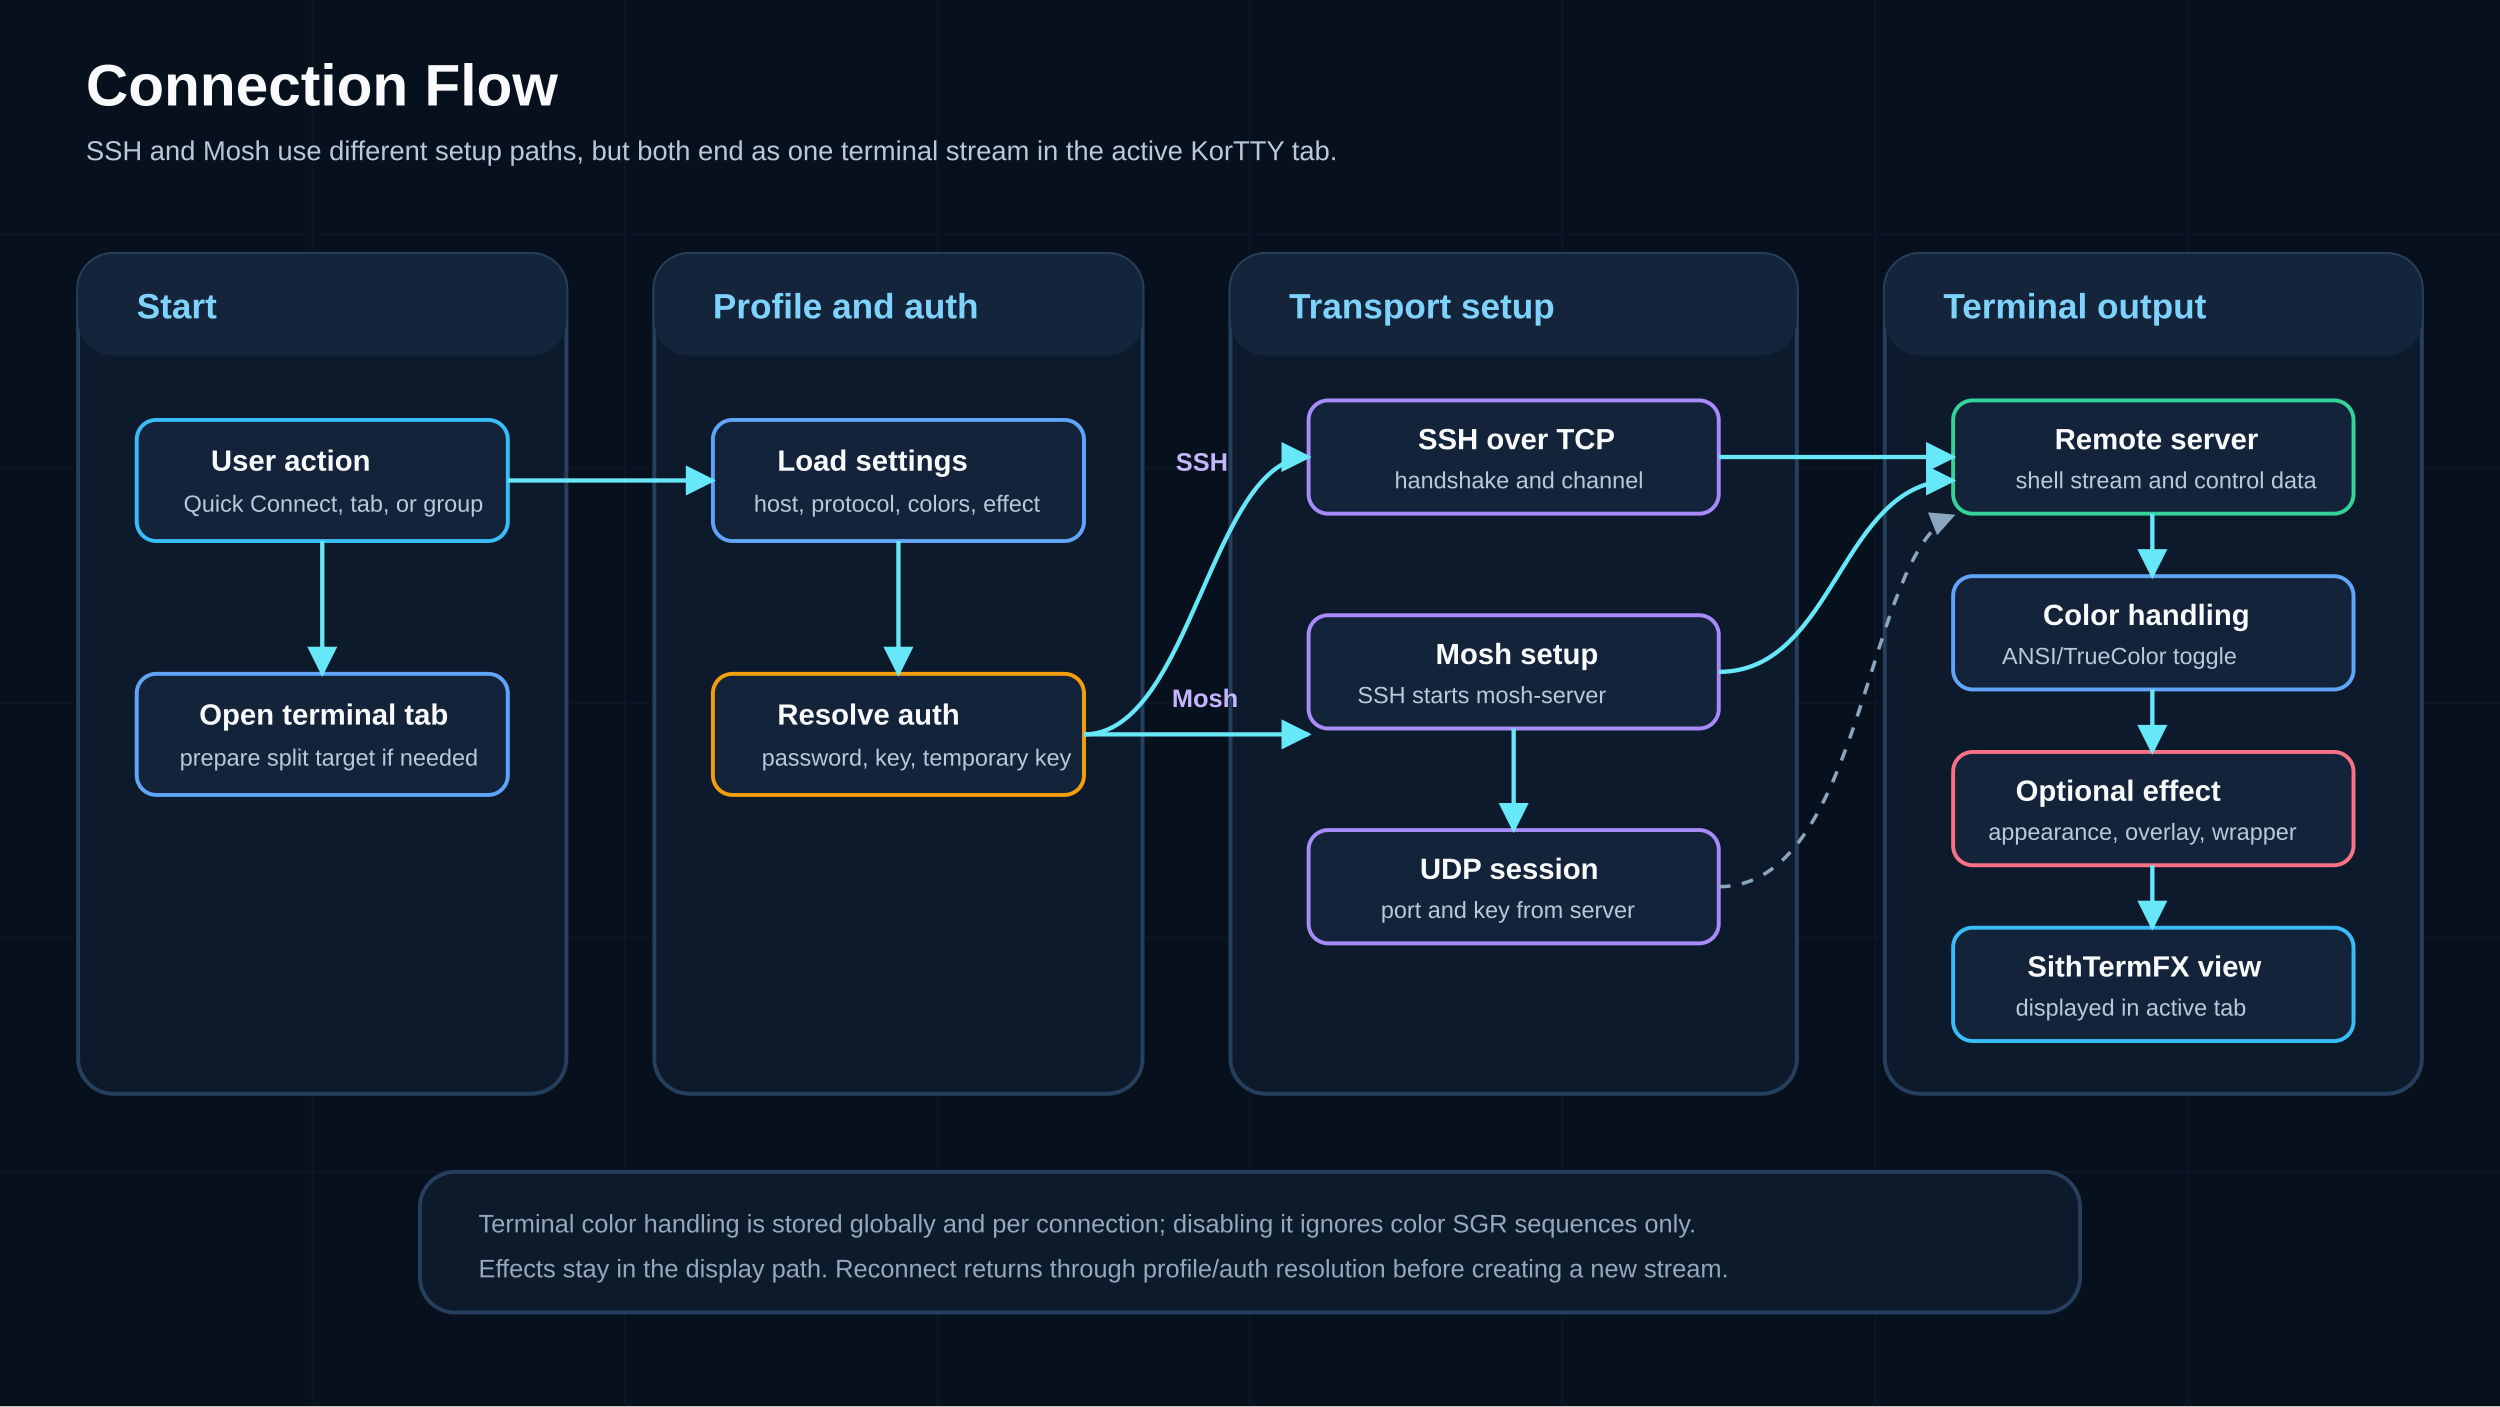
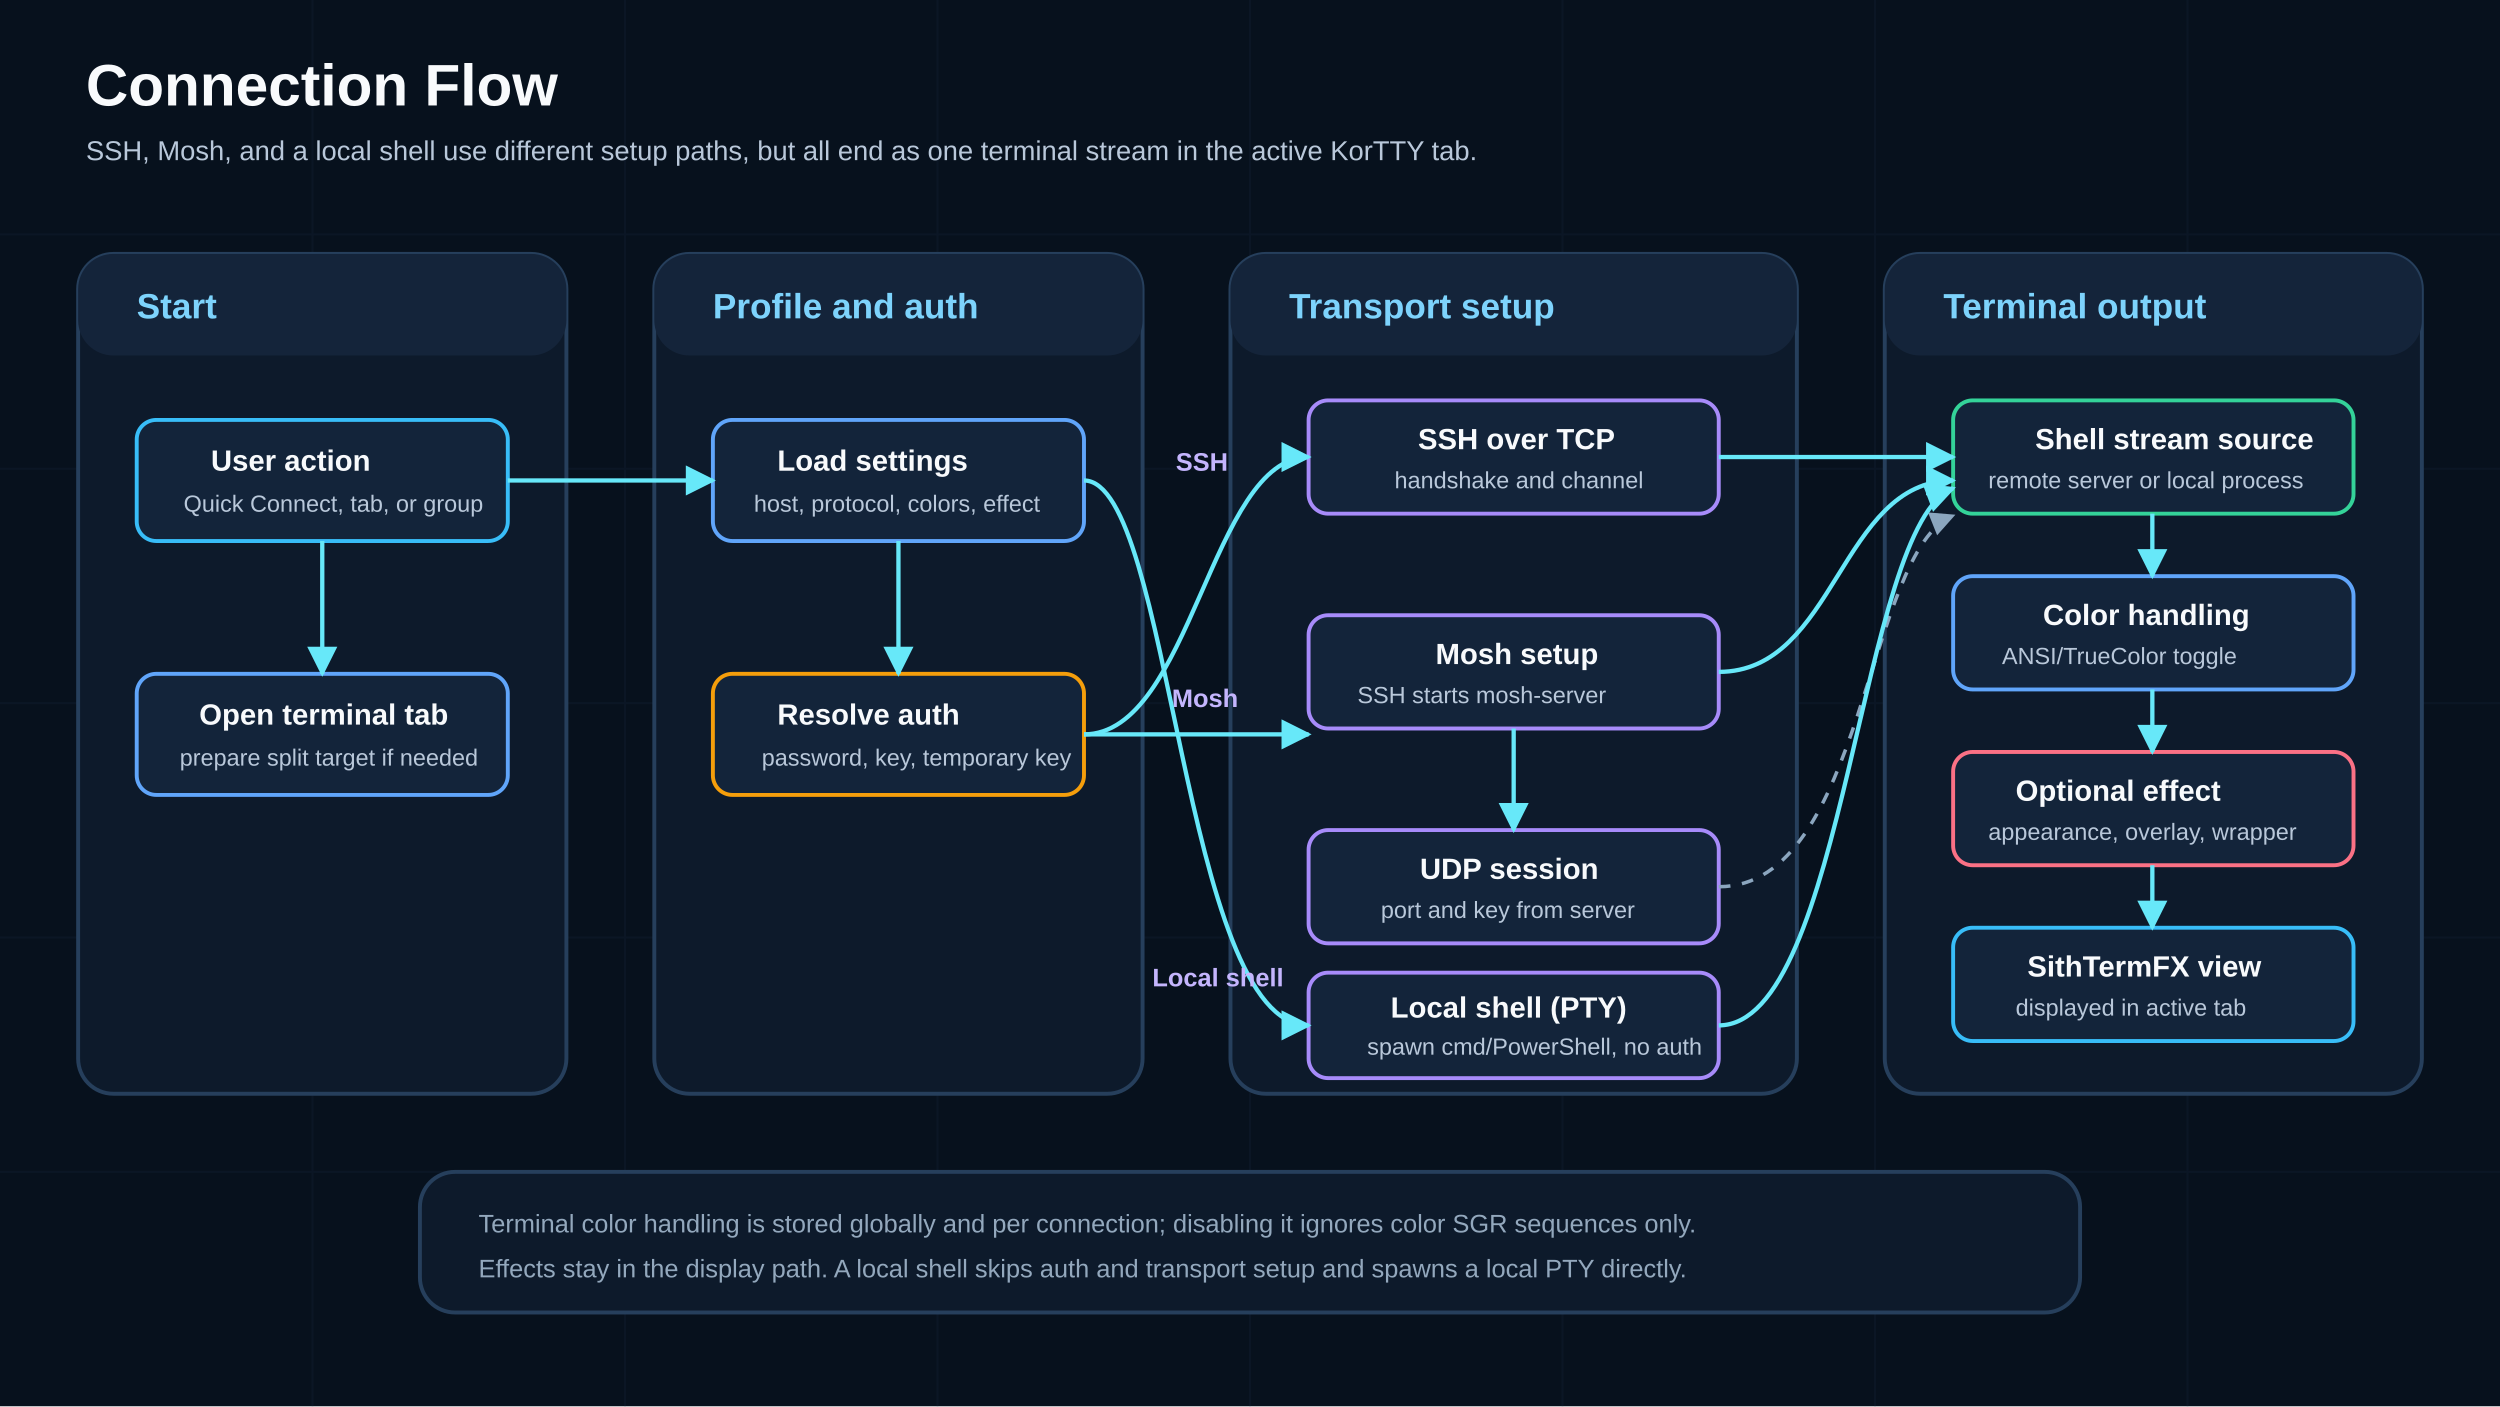
<svg xmlns="http://www.w3.org/2000/svg" viewBox="0 0 1280 720" role="img" aria-labelledby="title desc">
  <defs>
    <marker id="arrow" viewBox="0 0 10 10" refX="9" refY="5" markerWidth="7" markerHeight="7" orient="auto-start-reverse">
      <path d="M 0 0 L 10 5 L 0 10 z" fill="#67e8f9" />
    </marker>
    <marker id="softArrow" viewBox="0 0 10 10" refX="9" refY="5" markerWidth="7" markerHeight="7" orient="auto-start-reverse">
      <path d="M 0 0 L 10 5 L 0 10 z" fill="#8ba6bf" />
    </marker>
    <style>
      text{font-family:Arial,Helvetica,sans-serif;fill:#e6f3ff;font-size:16px}
      .bg{fill:#07111d}
      .grid{stroke:#14243a;stroke-width:1}
      .title{font-size:30px;font-weight:700;fill:#f8fafc}
      .subtitle{font-size:14px;fill:#b9c8da}
      .lane{fill:#0d1a2b;stroke:#263f5c;stroke-width:2;rx:18}
      .laneHeader{fill:#14243a;stroke:#263f5c;stroke-width:0;rx:18}
      .laneTitle{font-size:18px;font-weight:700;fill:#7dd3fc}
      .box{fill:#13243a;stroke:#38bdf8;stroke-width:2;rx:10}
      .profile{stroke:#60a5fa}
      .security{stroke:#f59e0b}
      .transport{stroke:#a78bfa}
      .remote{stroke:#34d399}
      .effect{stroke:#fb7185}
      .label{font-size:15px;font-weight:700;fill:#f8fafc}
      .detail{font-size:12px;fill:#b9c8da}
      .note{font-size:13px;fill:#93a8bd}
      .line{stroke:#67e8f9;stroke-width:2.2;fill:none;marker-end:url(#arrow)}
      .softLine{stroke:#8ba6bf;stroke-width:1.8;fill:none;stroke-dasharray:6 6;marker-end:url(#softArrow)}
      .branchLabel{font-size:13px;font-weight:700;fill:#c4b5fd}
    </style>
  </defs>
  <rect class="bg" width="1280" height="720" />
  <path class="grid" d="M 0 120 H 1280 M 0 240 H 1280 M 0 360 H 1280 M 0 480 H 1280 M 0 600 H 1280 M 160 0 V 720 M 320 0 V 720 M 480 0 V 720 M 640 0 V 720 M 800 0 V 720 M 960 0 V 720 M 1120 0 V 720" opacity="0.28" />
  <text class="title" x="44" y="54">Connection Flow</text>
-   <text class="subtitle" x="44" y="82">SSH and Mosh use different setup paths, but both end as one terminal stream in the active KorTTY tab.</text>
+   <text class="subtitle" x="44" y="82">SSH, Mosh, and a local shell use different setup paths, but all end as one terminal stream in the active KorTTY tab.</text>
  <rect class="lane" x="40" y="130" width="250" height="430" />
  <rect class="laneHeader" x="40" y="130" width="250" height="52" />
  <text class="laneTitle" x="70" y="163">Start</text>
  <rect class="box" x="70" y="215" width="190" height="62" />
  <text class="label" x="108" y="241">User action</text>
  <text class="detail" x="94" y="262">Quick Connect, tab, or group</text>
  <rect class="box profile" x="70" y="345" width="190" height="62" />
  <text class="label" x="102" y="371">Open terminal tab</text>
  <text class="detail" x="92" y="392">prepare split target if needed</text>
  <rect class="lane" x="335" y="130" width="250" height="430" />
  <rect class="laneHeader" x="335" y="130" width="250" height="52" />
  <text class="laneTitle" x="365" y="163">Profile and auth</text>
  <rect class="box profile" x="365" y="215" width="190" height="62" />
  <text class="label" x="398" y="241">Load settings</text>
  <text class="detail" x="386" y="262">host, protocol, colors, effect</text>
  <rect class="box security" x="365" y="345" width="190" height="62" />
  <text class="label" x="398" y="371">Resolve auth</text>
  <text class="detail" x="390" y="392">password, key, temporary key</text>
  <rect class="lane" x="630" y="130" width="290" height="430" />
  <rect class="laneHeader" x="630" y="130" width="290" height="52" />
  <text class="laneTitle" x="660" y="163">Transport setup</text>
  <rect class="box transport" x="670" y="205" width="210" height="58" />
  <text class="label" x="726" y="230">SSH over TCP</text>
  <text class="detail" x="714" y="250">handshake and channel</text>
  <rect class="box transport" x="670" y="315" width="210" height="58" />
  <text class="label" x="735" y="340">Mosh setup</text>
  <text class="detail" x="695" y="360">SSH starts mosh-server</text>
  <rect class="box transport" x="670" y="425" width="210" height="58" />
  <text class="label" x="727" y="450">UDP session</text>
  <text class="detail" x="707" y="470">port and key from server</text>
+   <rect class="box transport" x="670" y="498" width="210" height="54" />
+   <text class="label" x="712" y="521">Local shell (PTY)</text>
+   <text class="detail" x="700" y="540">spawn cmd/PowerShell, no auth</text>
  <rect class="lane" x="965" y="130" width="275" height="430" />
  <rect class="laneHeader" x="965" y="130" width="275" height="52" />
  <text class="laneTitle" x="995" y="163">Terminal output</text>
  <rect class="box remote" x="1000" y="205" width="205" height="58" />
-   <text class="label" x="1052" y="230">Remote server</text>
-   <text class="detail" x="1032" y="250">shell stream and control data</text>
+   <text class="label" x="1042" y="230">Shell stream source</text>
+   <text class="detail" x="1018" y="250">remote server or local process</text>
  <rect class="box profile" x="1000" y="295" width="205" height="58" />
  <text class="label" x="1046" y="320">Color handling</text>
  <text class="detail" x="1025" y="340">ANSI/TrueColor toggle</text>
  <rect class="box effect" x="1000" y="385" width="205" height="58" />
  <text class="label" x="1032" y="410">Optional effect</text>
  <text class="detail" x="1018" y="430">appearance, overlay, wrapper</text>
  <rect class="box" x="1000" y="475" width="205" height="58" />
  <text class="label" x="1038" y="500">SithTermFX view</text>
  <text class="detail" x="1032" y="520">displayed in active tab</text>
  <path class="line" d="M 165 277 V 345" />
  <path class="line" d="M 260 246 H 365" />
  <path class="line" d="M 460 277 V 345" />
  <path class="line" d="M 555 376 C 610 376 620 234 670 234" />
  <path class="line" d="M 555 376 H 670" />
  <text class="branchLabel" x="602" y="241">SSH</text>
  <text class="branchLabel" x="600" y="362">Mosh</text>
  <path class="line" d="M 880 234 H 1000" />
  <path class="line" d="M 880 344 C 940 344 942 246 1000 246" />
  <path class="line" d="M 775 373 V 425" />
  <path class="softLine" d="M 880 454 C 955 454 955 282 1000 264" />
  <path class="line" d="M 1102 263 V 295" />
  <path class="line" d="M 1102 353 V 385" />
  <path class="line" d="M 1102 443 V 475" />
+   <path class="line" d="M 555 246 C 600 246 605 525 670 525" />
+   <text class="branchLabel" x="590" y="505">Local shell</text>
+   <path class="line" d="M 880 525 C 945 525 952 268 1000 250" />
  <rect class="lane" x="215" y="600" width="850" height="72" />
  <text class="note" x="245" y="631">Terminal color handling is stored globally and per connection; disabling it ignores color SGR sequences only.</text>
-   <text class="note" x="245" y="654">Effects stay in the display path. Reconnect returns through profile/auth resolution before creating a new stream.</text>
+   <text class="note" x="245" y="654">Effects stay in the display path. A local shell skips auth and transport setup and spawns a local PTY directly.</text>
</svg>
